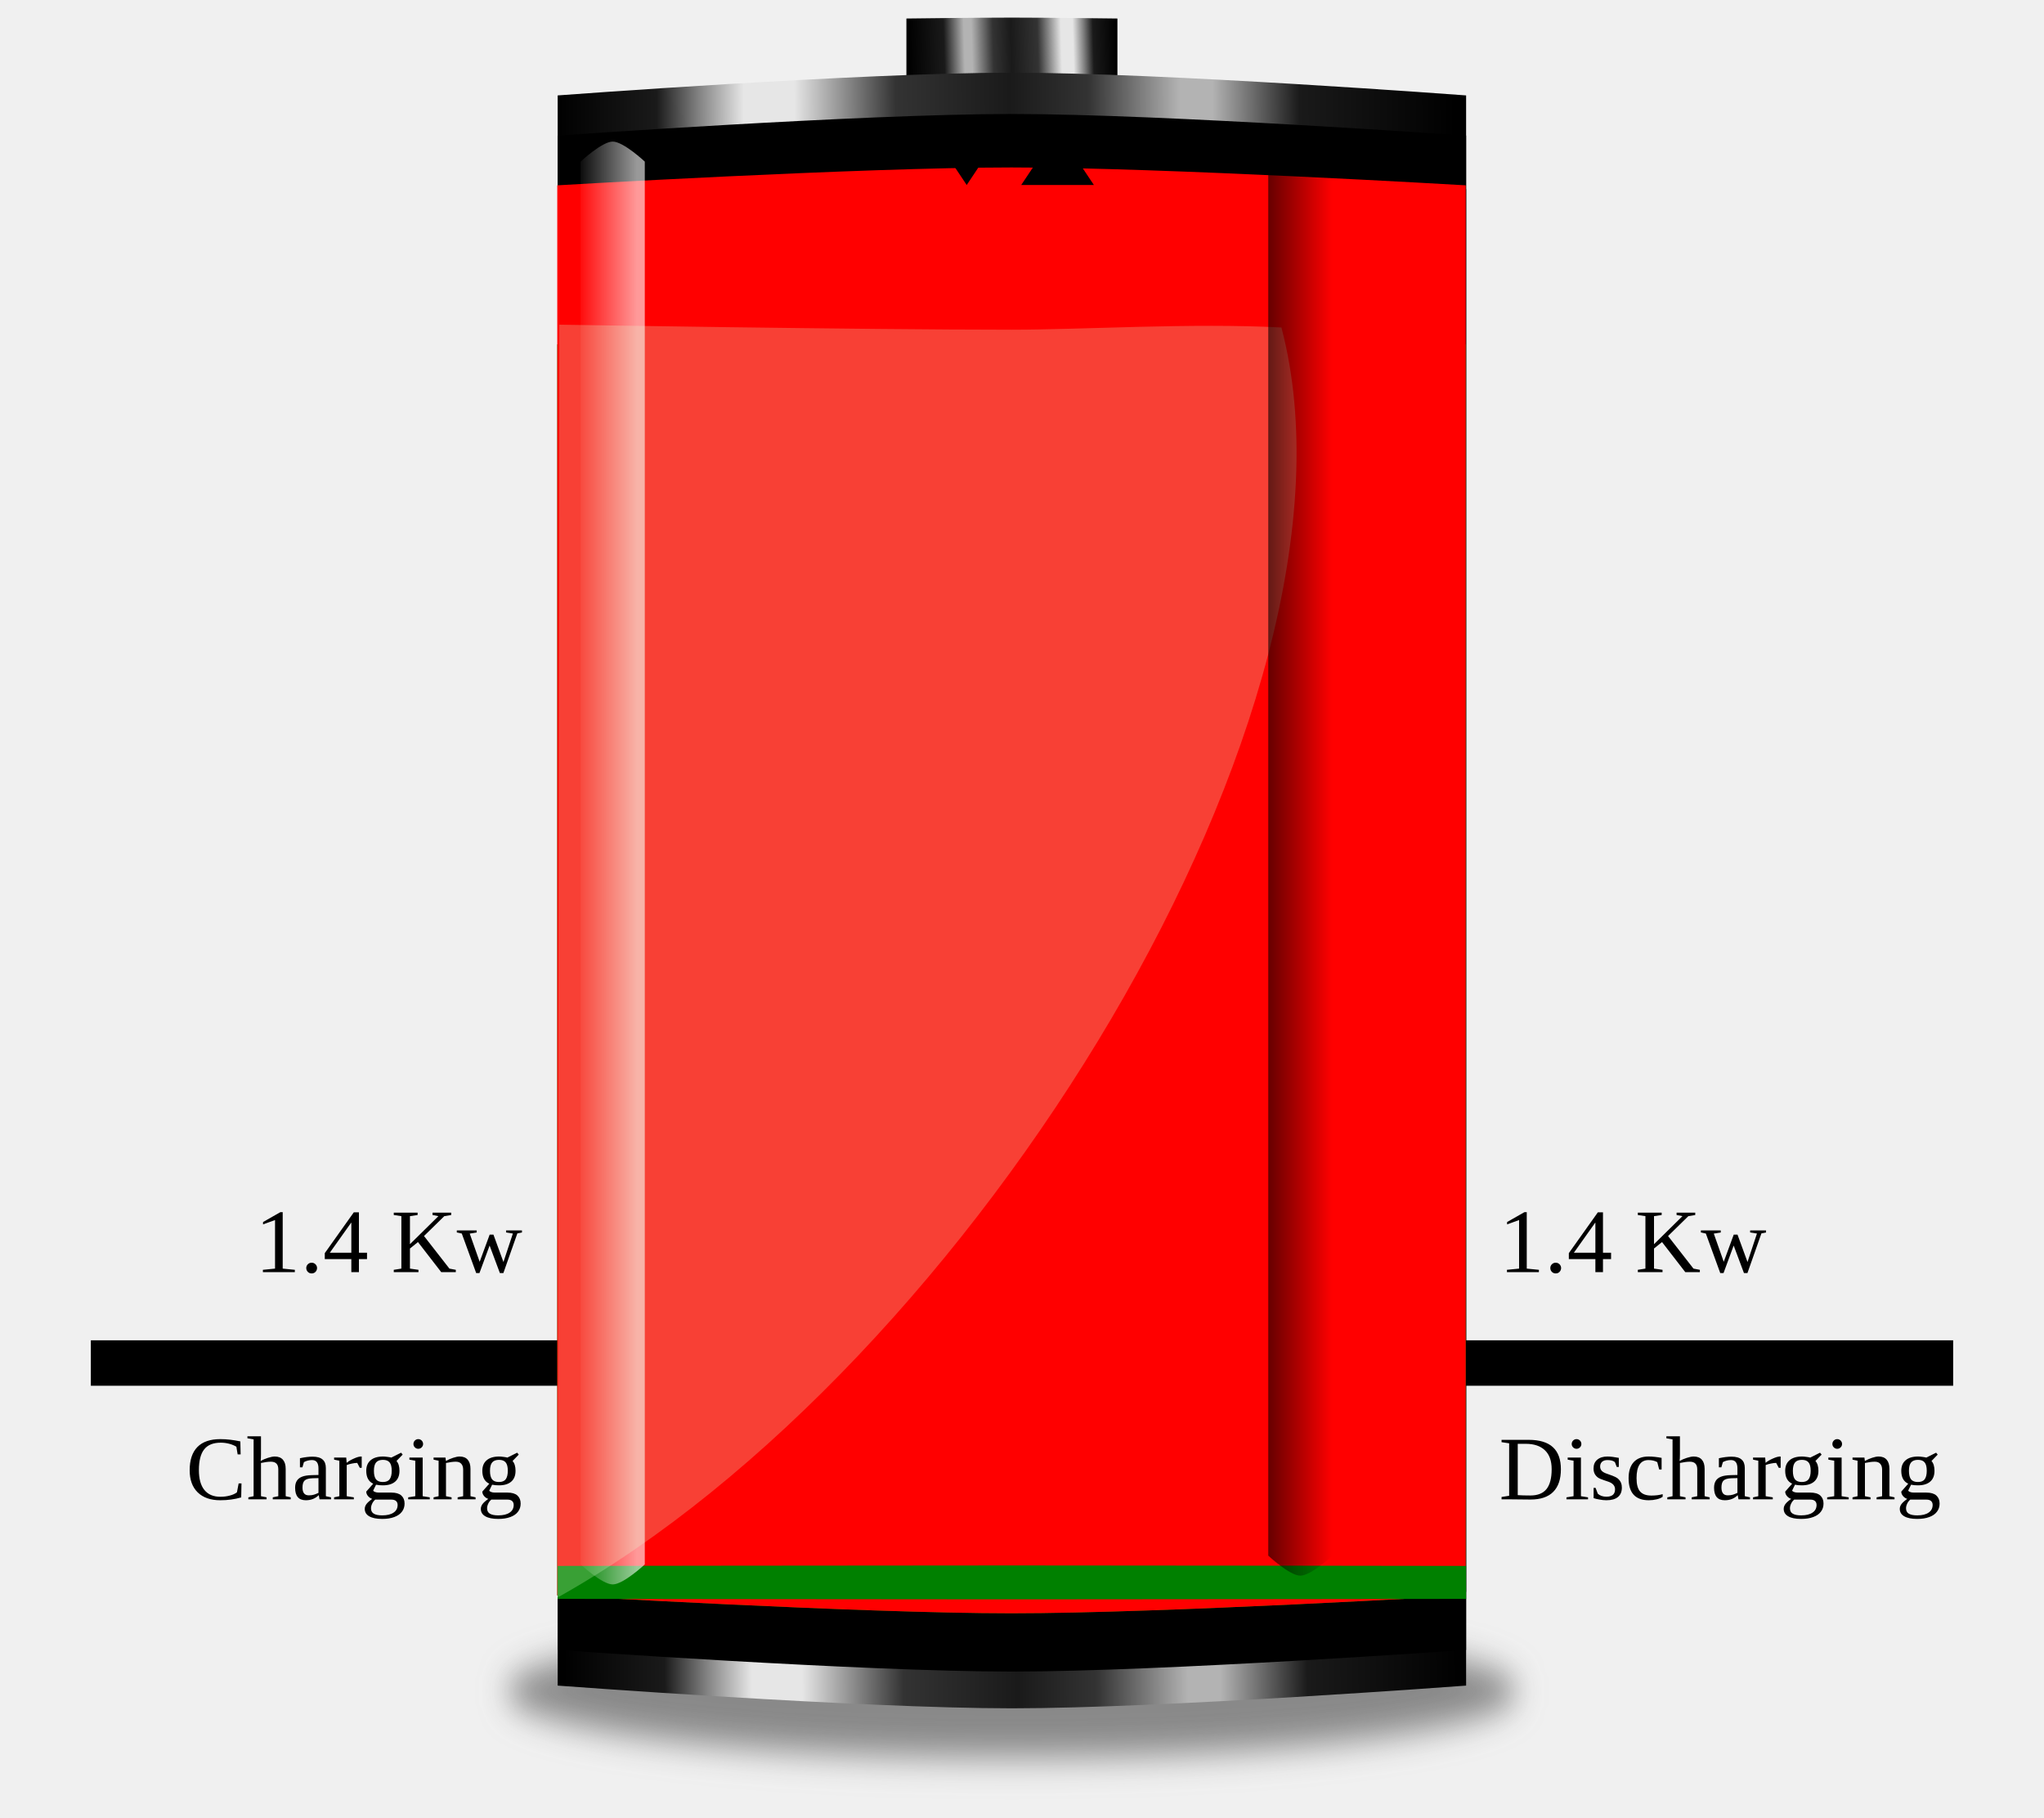
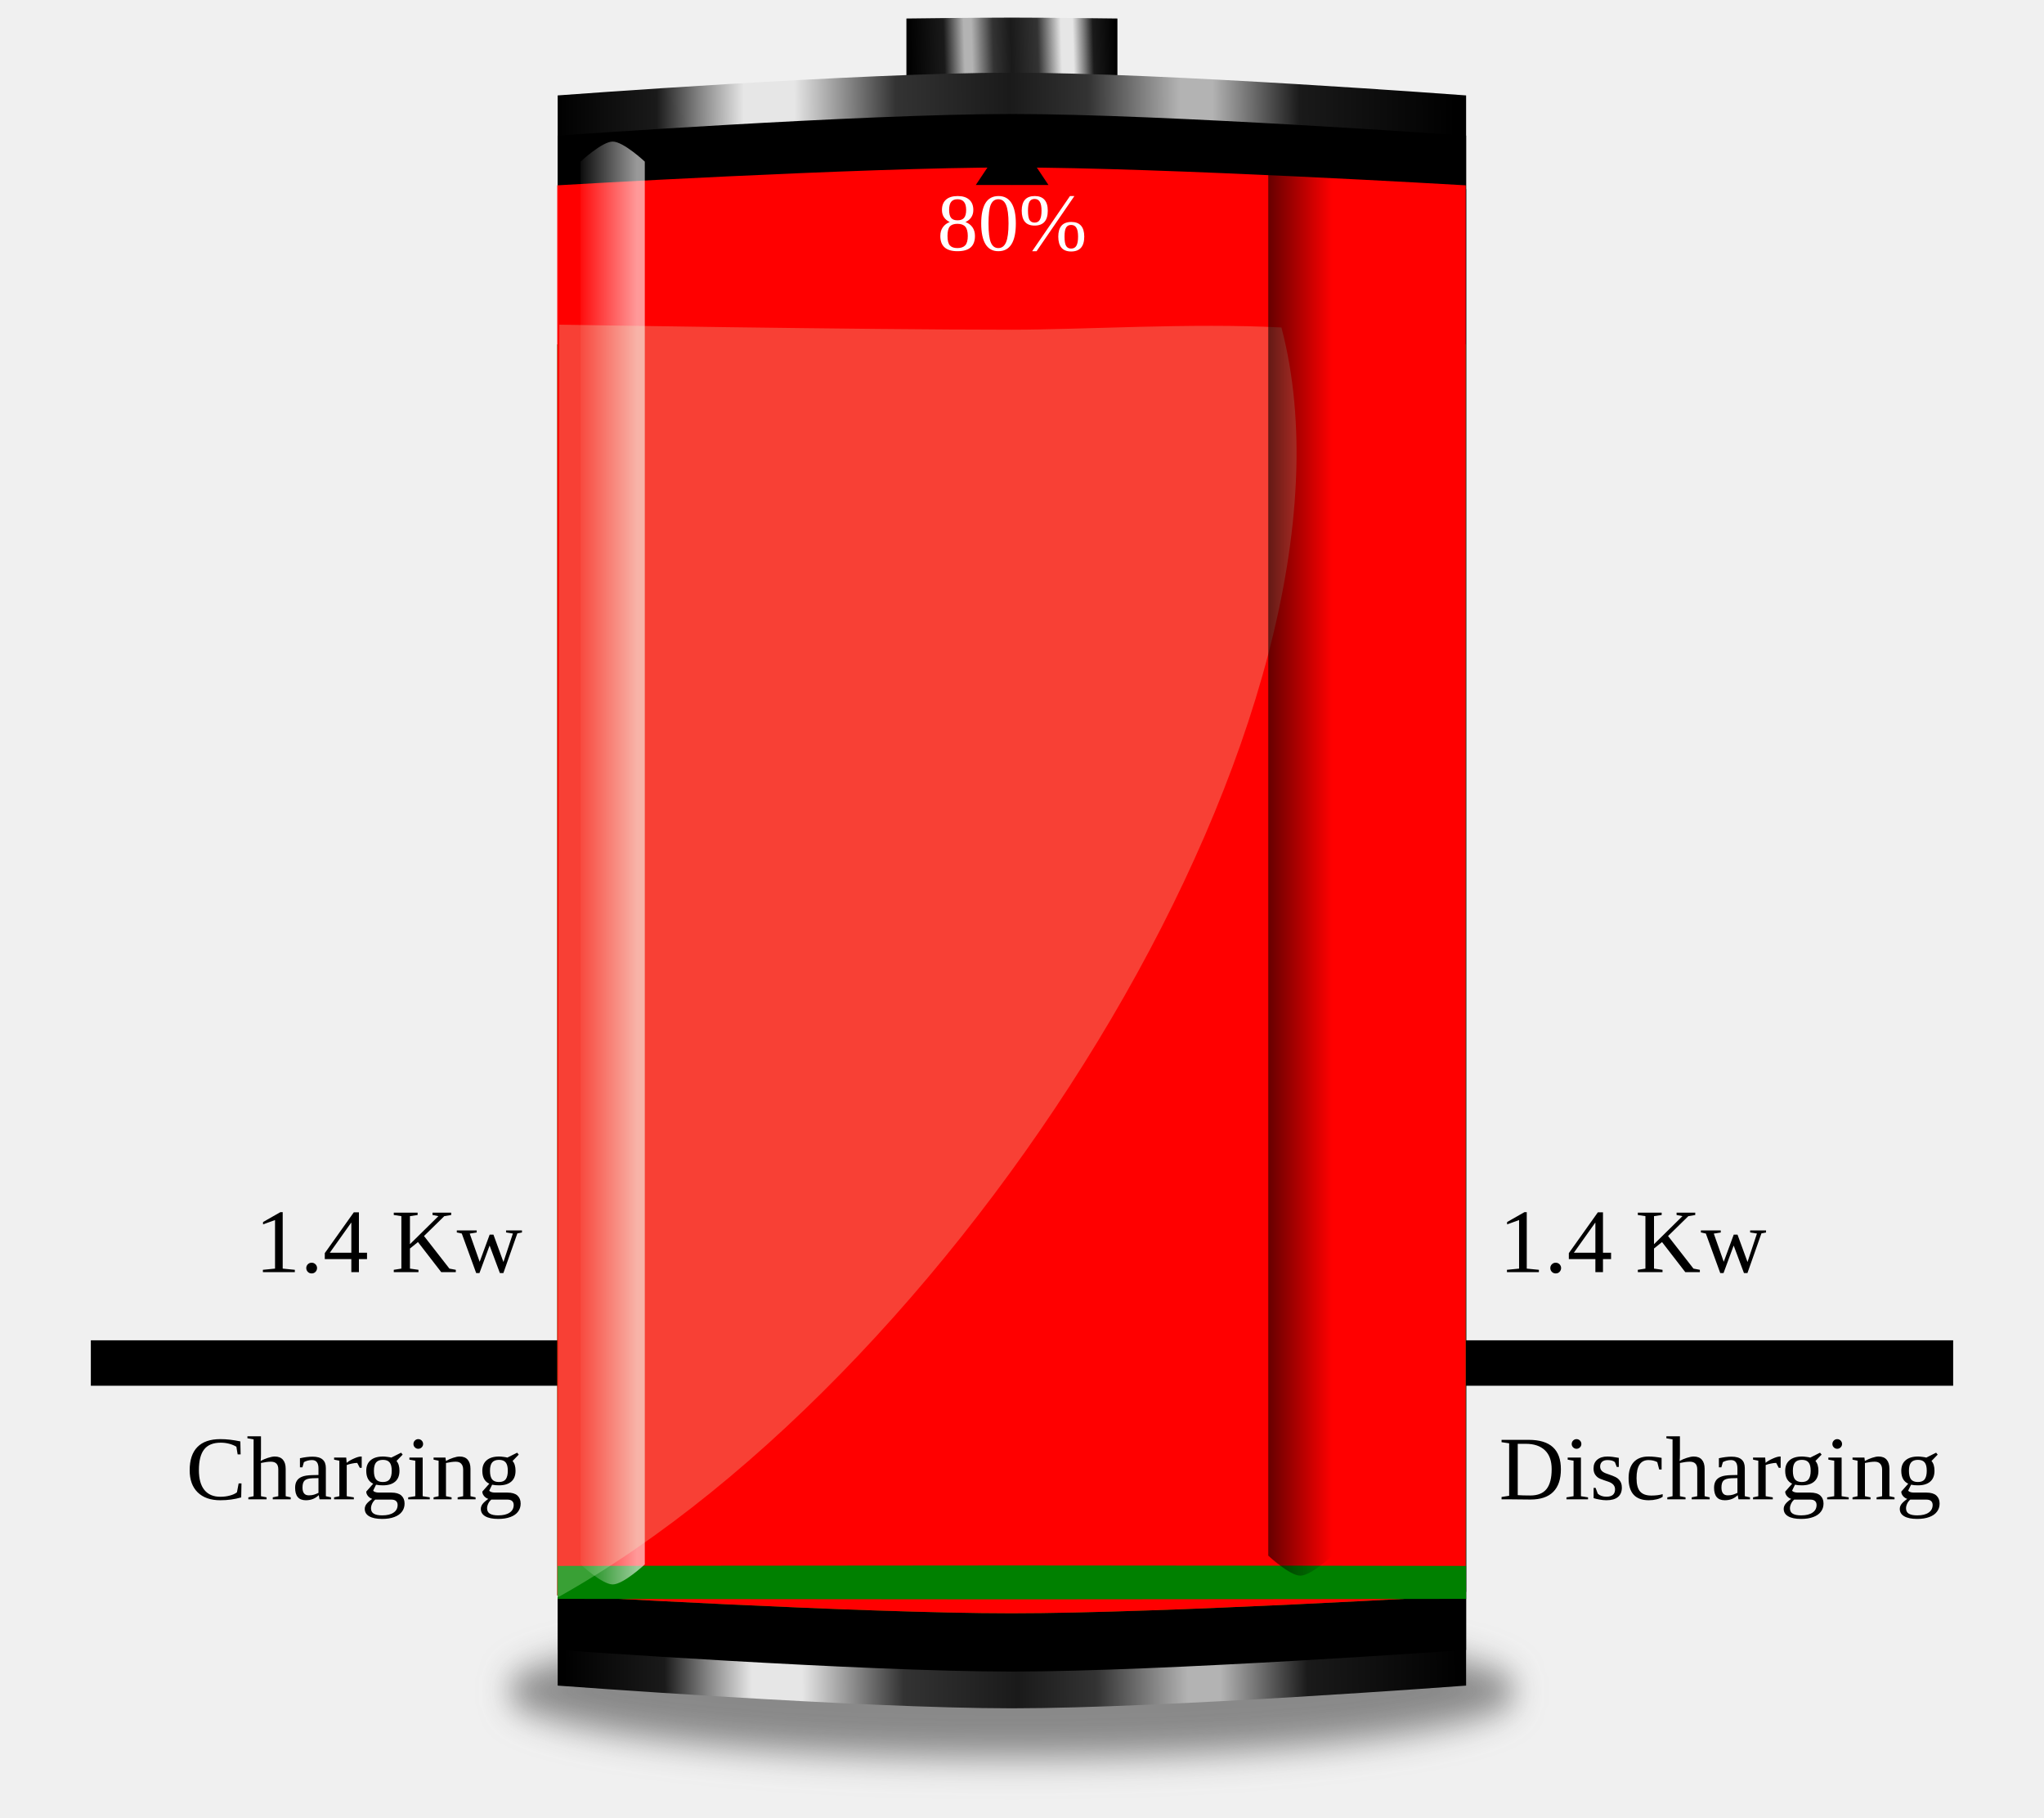
<svg xmlns="http://www.w3.org/2000/svg" xmlns:xlink="http://www.w3.org/1999/xlink" viewBox="-100 0 450 400" version="1.1">
  <defs id="defs4">
    <linearGradient id="linearGradient4084">
      <stop id="stop4086" offset="0" />
      <stop id="stop4088" stop-opacity="0" offset="1" />
    </linearGradient>
    <linearGradient id="linearGradient3863">
      <stop id="stop3865" offset="0" />
      <stop id="stop3867" stop-color="#333" offset=".071" />
      <stop id="stop3869" stop-color="#808080" offset=".158" />
      <stop id="stop3871" stop-color="#e6e6e6" offset=".25" />
      <stop id="stop3873" stop-color="#333" offset=".352" />
      <stop id="stop3875" stop-color="#333" offset=".469" />
      <stop id="stop3877" stop-color="#999" offset=".566" />
      <stop id="stop3879" stop-color="#999" offset=".628" />
      <stop id="stop3881" stop-color="#999" offset=".714" />
      <stop id="stop3883" stop-color="#1a1a1a" offset=".827" />
      <stop id="stop3885" stop-color="#1a1a1a" offset=".898" />
      <stop id="stop3887" stop-color="#808080" offset="1" />
    </linearGradient>
    <linearGradient id="linearGradient3776">
      <stop id="stop3778" offset="0" />
      <stop id="stop3800" stop-color="#1a1a1a" offset=".112" />
      <stop id="stop3784" stop-color="#808080" offset=".158" />
      <stop id="stop3786" stop-color="#e6e6e6" offset=".209" />
      <stop id="stop3788" stop-color="#e6e6e6" offset=".265" />
      <stop id="stop3790" stop-color="#333" offset=".378" />
      <stop id="stop3802" stop-color="#1a1a1a" offset=".505" />
      <stop id="stop3792" stop-color="#333" offset=".592" />
      <stop id="stop3794" stop-color="#b3b3b3" offset=".694" />
      <stop id="stop3796" stop-color="#b3b3b3" offset=".73" />
      <stop id="stop3798" stop-color="#1a1a1a" offset=".827" />
      <stop id="stop3780" offset="1" />
    </linearGradient>
    <filter id="filter4272" height="1.625" width="1.066" y="-.312" x="-.033" color-interpolation-filters="sRGB">
      <feGaussianBlur id="feGaussianBlur4274" stdDeviation="3.813" />
    </filter>
    <linearGradient id="linearGradient4786" y2="615.98" xlink:href="#linearGradient3776" gradientUnits="userSpaceOnUse" x2="238.4" gradientTransform="matrix(-.23228 0 0 -.040355 176.47 467.74)" y1="616.99" x1="40.406" />
    <linearGradient id="linearGradient4788" y2="615.98" xlink:href="#linearGradient3776" gradientUnits="userSpaceOnUse" x2="238.4" gradientTransform="translate(3.9467 -.081604)" y1="616.99" x1="40.406" />
    <linearGradient id="linearGradient4790" y2="615.98" xlink:href="#linearGradient3863" gradientUnits="userSpaceOnUse" x2="238.4" gradientTransform="matrix(-1 0 0 -.88215 283.95 1180.7)" y1="616.99" x1="40.406" />
    <linearGradient id="linearGradient4796" y2="490.22" gradientUnits="userSpaceOnUse" x2="47.857" y1="490.22" x1="61.429">
      <stop id="stop4666" stop-color="#fff" offset="0" />
      <stop id="stop4668" stop-color="#fff" stop-opacity="0" offset="1" />
    </linearGradient>
    <linearGradient id="linearGradient4798" y2="623.32" xlink:href="#linearGradient3909" gradientUnits="userSpaceOnUse" x2="73.83" gradientTransform="translate(3.9467 -.081604)" y1="623.32" x1="68.284" />
    <linearGradient id="linearGradient4800" y2="622.84" xlink:href="#linearGradient4084" gradientUnits="userSpaceOnUse" x2="736.34" gradientTransform="translate(-521.82 -3.5522)" y1="622.84" x1="722.21" />
  </defs>
  <g class="out">
    <line x1="220" y1="300" x2="330" y2="300" stroke="#000" stroke-width="10" />
    <text x="230" y="330" font-size="20" class="label">Discharging</text>
    <text x="230" y="280" font-size="20" class="value">1.4 Kw</text>
  </g>
  <g class="in">
    <line x1="-80" y1="300" x2="25" y2="300" stroke="#000" stroke-width="10" />
    <text x="15" y="330" font-size="20" class="label" text-anchor="end">Charging</text>
    <text x="15" y="280" font-size="20" class="value" text-anchor="end">1.4 Kw</text>
  </g>
  <g id="layer1" transform="translate(-25.193 -427.28)">
    <g id="g4684" transform="translate(4.0203 -4)">
      <path id="path4250" opacity=".63" d="m281.83 528.12c0 8.089-61.734 14.647-137.89 14.647-76.152 0-137.89-6.558-137.89-14.647 0-8.089 61.734-14.647 137.89-14.647 76.152 0 137.89 6.558 137.89 14.647z" transform="matrix(.80764 0 0 1 27.69 275.36)" filter="url(#filter4272)" fill="#4d4d4d" />
      <g id="g4672">
        <path id="path3946" d="m167.18 449.48s-15.476 0.202-23.228 0.202c-7.753 0-23.228-0.202-23.228-0.202v-14.124s15.476-0.202 23.228-0.202c7.753 0 23.228 0.202 23.228 0.202z" fill="url(#linearGradient4786)" />
        <path id="rect2985" d="m43.947 452.28s66.625-5 100-5 100 5 100 5v350s-66.625 5-100 5-100-5-100-5z" fill="url(#linearGradient4788)" />
        <path id="path3804" d="m43.947 461.13s66.625-4.761 100-4.761 100 4.761 100 4.761v333.3s-66.625 4.761-100 4.761-100-4.761-100-4.761z" />
        <path id="path3814" d="m243.95 781.66s-66.625 4.411-100 4.411-100-4.411-100-4.411v-308.75s66.625-4.411 100-4.411 100 4.411 100 4.411z" fill="url(#linearGradient4790)" />
        <path id="path3897" d="m243.86 782.43s-66.625 3.934-100 3.934-100-3.934-100-3.934v-275.36s66.625-3.934 100-3.934 100 3.934 100 3.934z" fill="green" />
        <path id="path3897" d="m243.86 782.43s-66.625 3.934-100 3.934-100-3.934-100-3.934v-310.36s66.625-3.934 100-3.934 100 3.934 100 3.934z" fill="red" />
        <path id="path3950" d="m43.947 775.94s66.625-0.104 100-0.104 100 0.104 100 0.104v7.25s-66.625 0.104-100 0.104-100-0.104-100-0.104z" fill="green" />
        <path id="path3889" opacity=".6" d="m63.129 775.6s-4.708 4.411-7.066 4.411-7.066-4.411-7.066-4.411v-308.75s4.708-4.411 7.066-4.411 7.066 4.411 7.066 4.411z" fill="url(#linearGradient4796)" />
        <path id="path3893" d="m77.777 777.62s-1.847 4.411-2.773 4.411c-0.925 0-2.773-4.411-2.773-4.411v-308.75s1.847-4.411 2.773-4.411c0.925 0 2.773 4.411 2.773 4.411z" fill="url(#linearGradient4798)" />
        <path id="path3939" opacity=".253" d="m143.95 503.85c-33.375 0-99.643-1.11-99.643-1.11l-0.36 280.14c90.563-50.63 181.33-195.87 159.34-279.52-19.587-1.042-44.114 0.49-59.344 0.49z" fill="#e5ffd5" />
        <path id="path4642" opacity=".6" d="m214.52 773.67s-4.708 4.411-7.066 4.411-7.066-4.411-7.066-4.411v-308.75s4.708-4.411 7.066-4.411 7.066 4.411 7.066 4.411z" fill="url(#linearGradient4800)" />
-         <polygon points="134,472 126,460 142,460" class="delta-down" />
-         <polygon points="154,460 146,472 162,472" class="delta-up" />
+         <text x="144" y="472" text-anchor="middle" fill="white" dy="0.8em" font-size="150%">80%</text>
+         <polygon points="144,472 136,460 152,460" class="delta-down" />
+         <polygon points="144,460 136,472 152,472" class="delta-up" />
      </g>
    </g>
  </g>
</svg>
